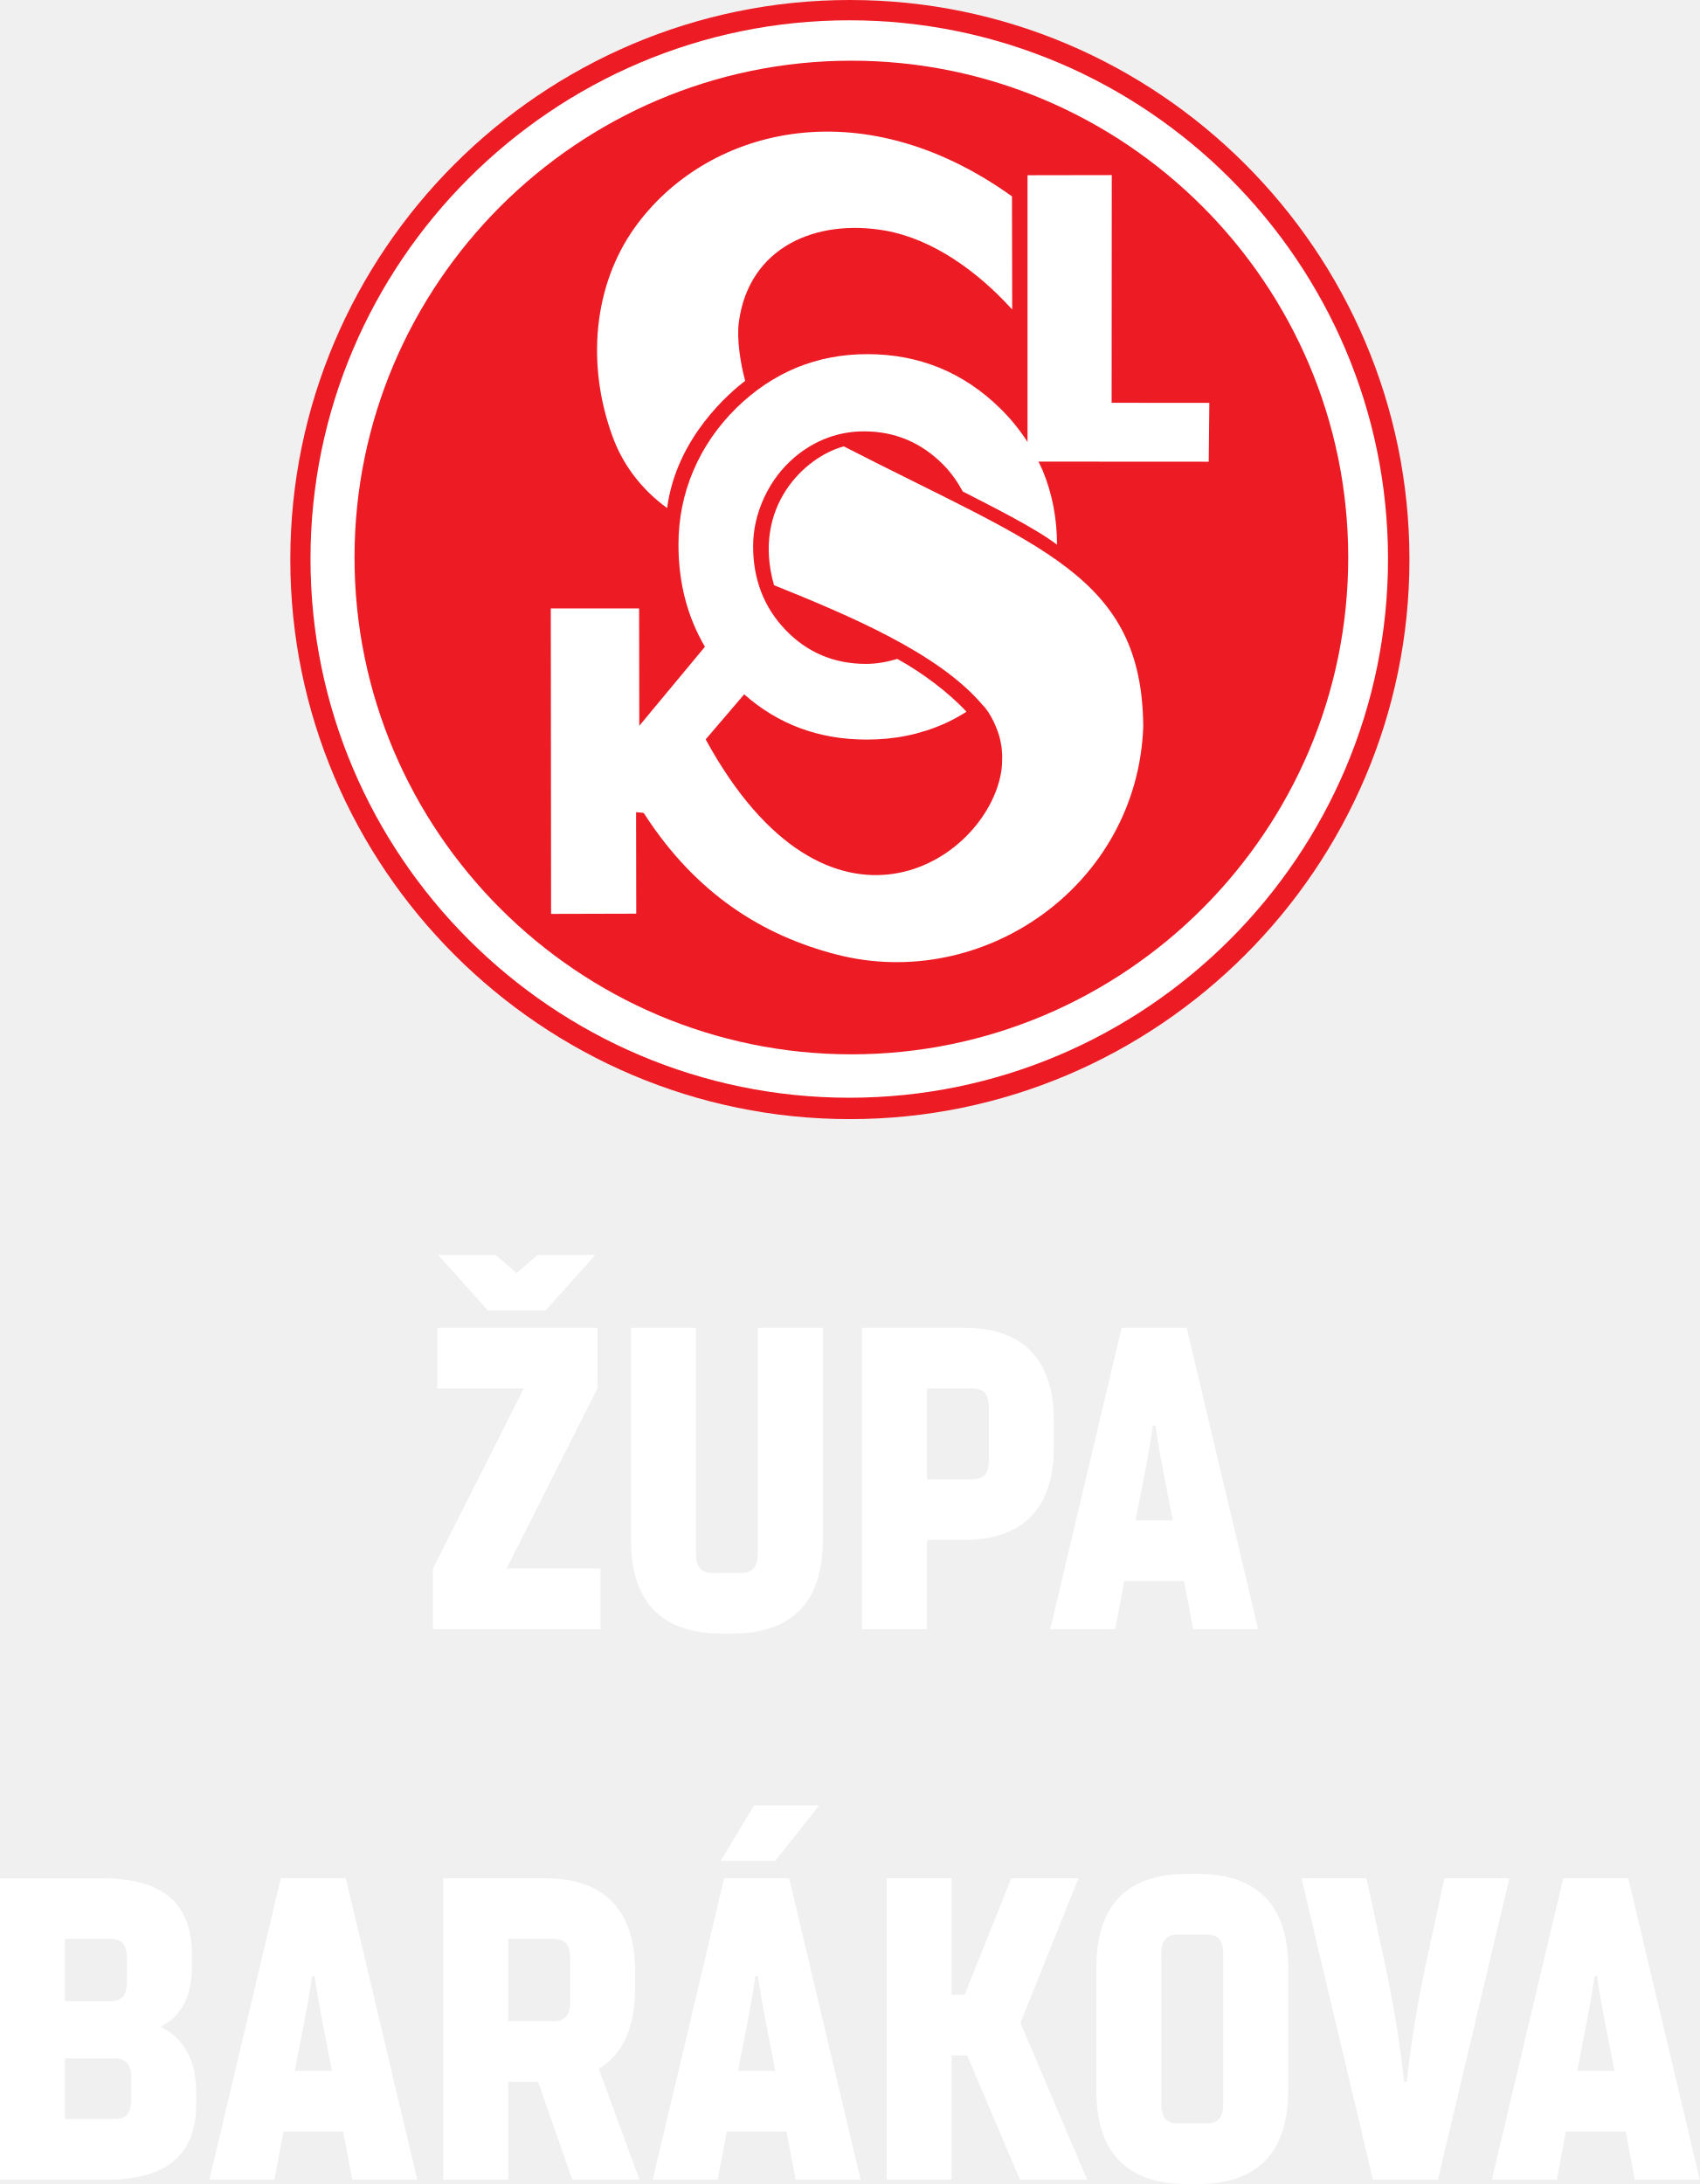
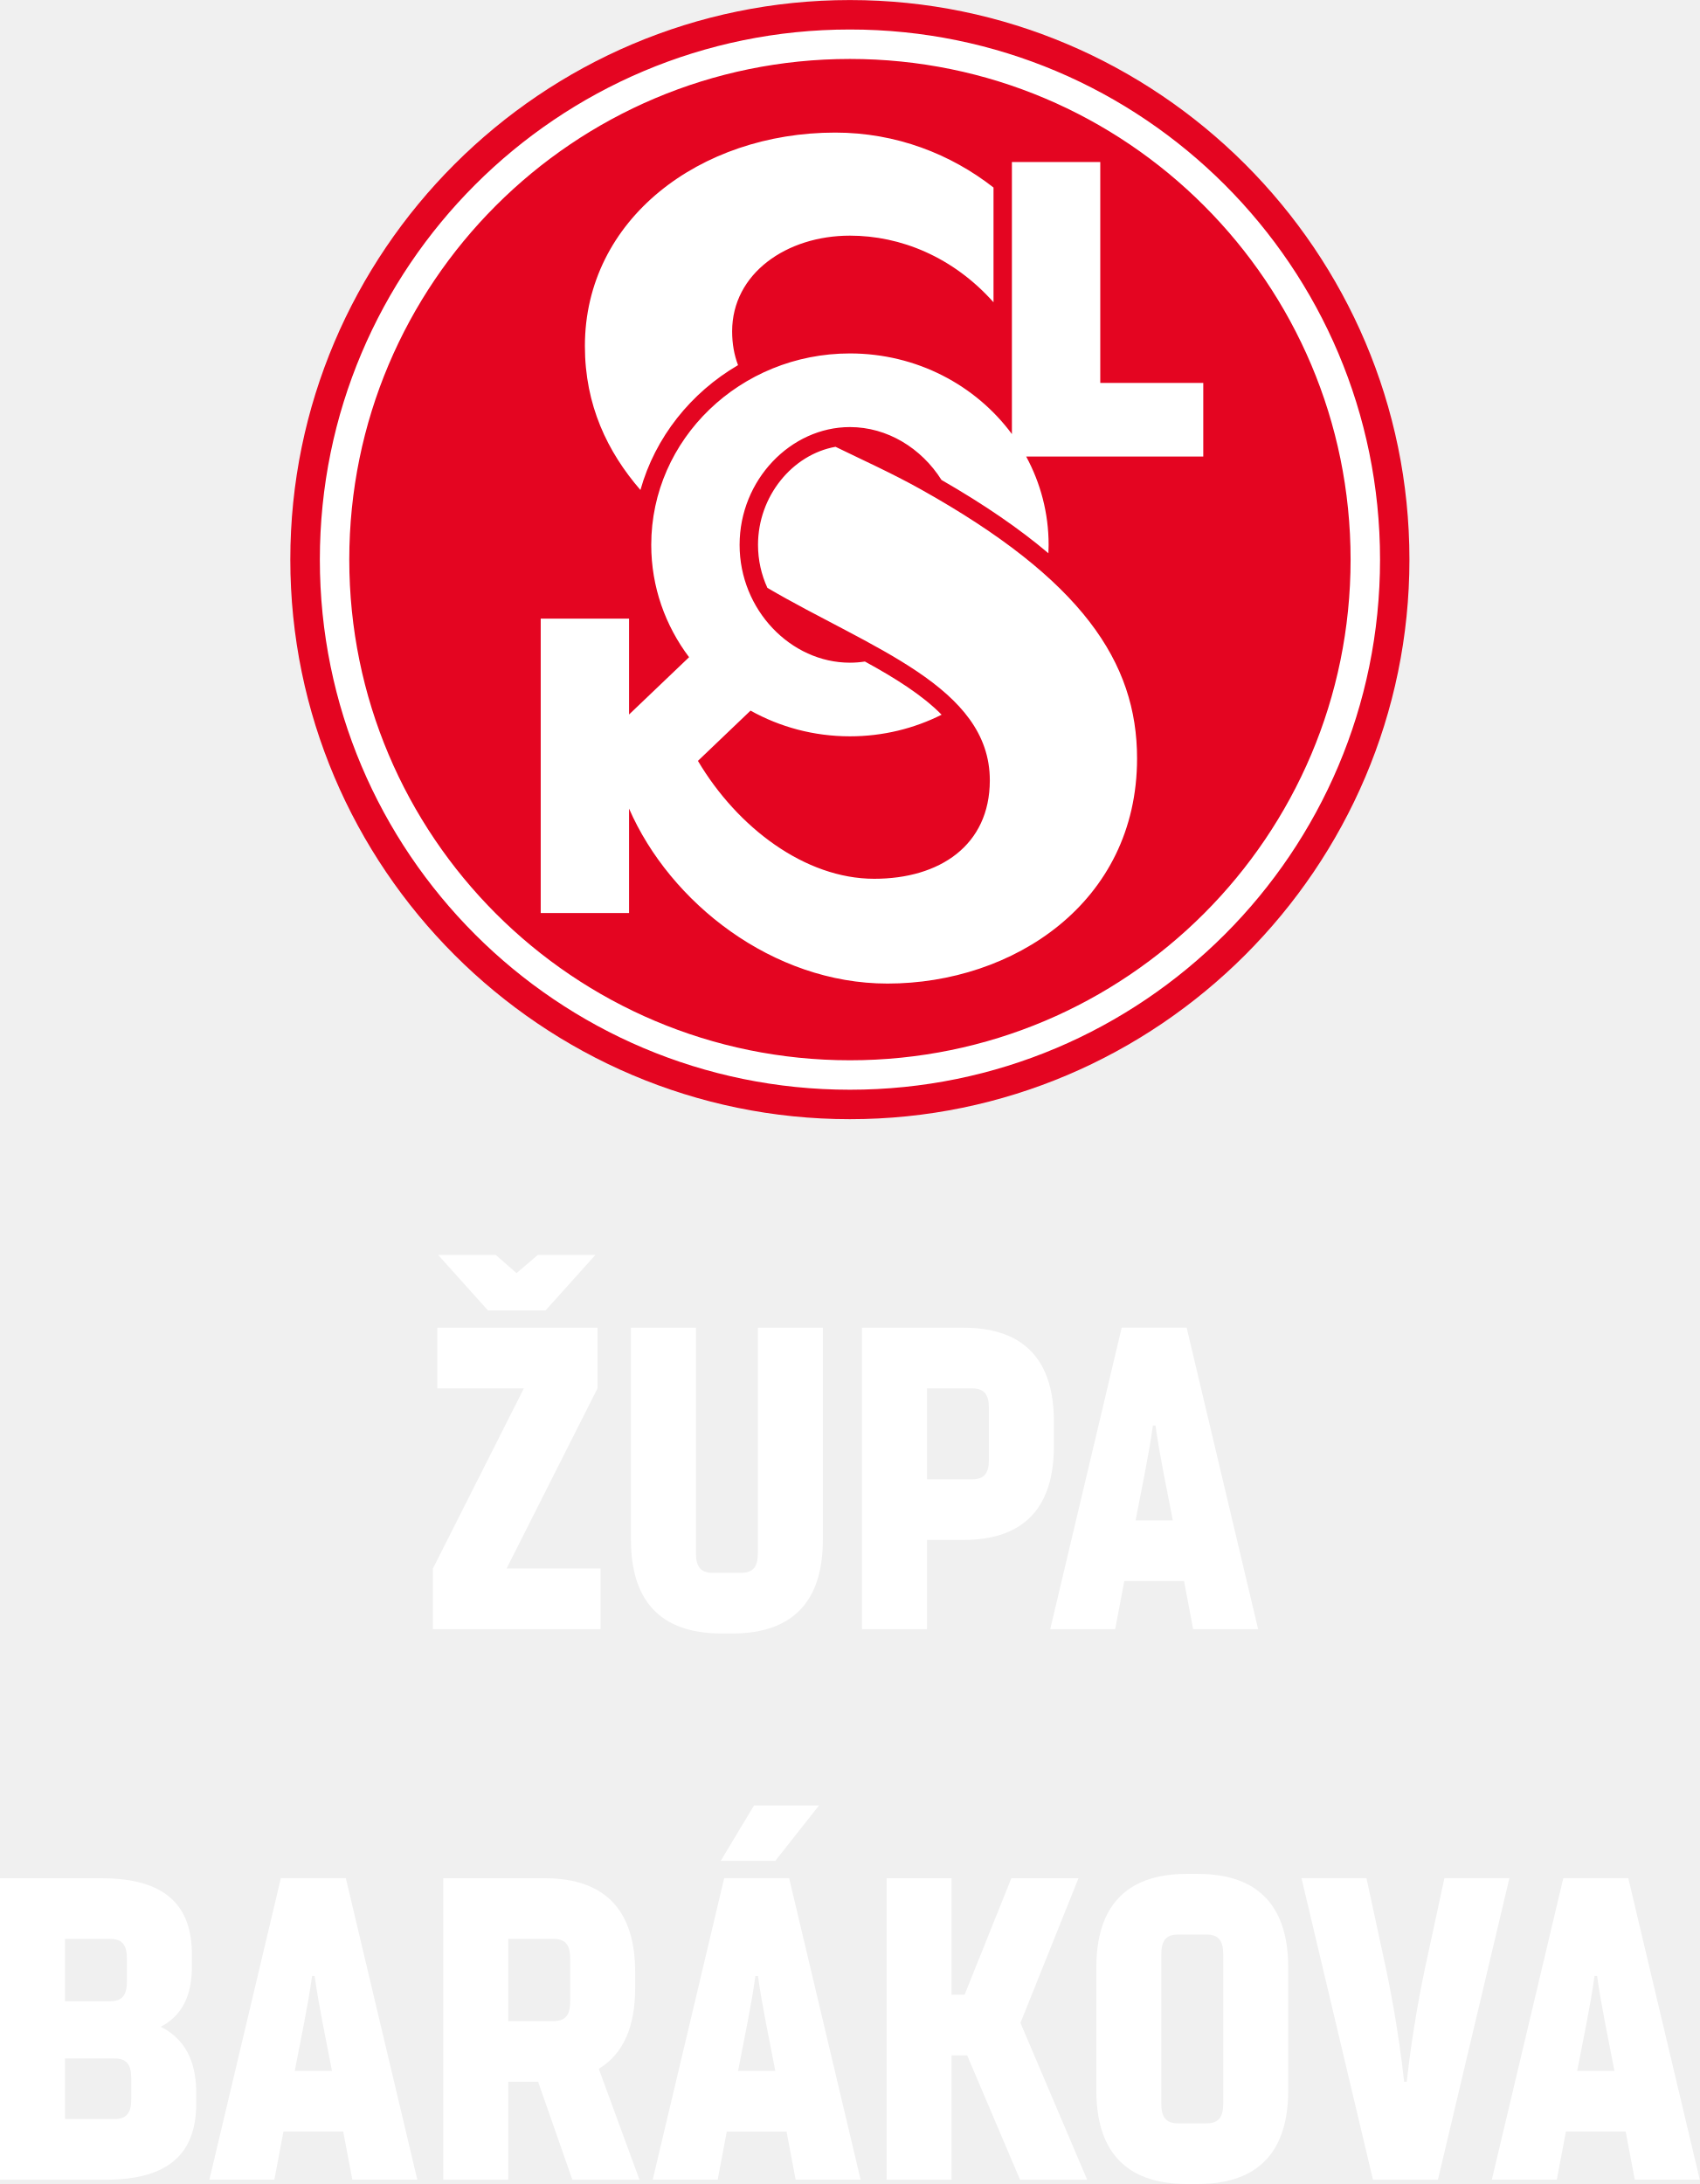
- <svg xmlns="http://www.w3.org/2000/svg" width="74.166mm" height="95.295mm" version="1.1" viewBox="0 0 74.166 95.295">
-   <g transform="translate(-66.603 -36.853)">
-     <g fill="#fff" stroke-width="1.012px" aria-label="ŽUPA BARÁKOVA">
-       <path d="m87.893 94.03-2.173-2.419h2.514l0.907 0.794 0.926-0.794h2.514l-2.173 2.419zm-2.211 3.402v-2.646h6.992v2.646l-3.969 7.862h4.101v2.646h-7.314v-2.646l3.969-7.862z" style="font-feature-settings:normal;font-variant-caps:normal;font-variant-ligatures:normal;font-variant-numeric:normal" />
-       <path d="m96.969 94.786v9.827c0 0.586 0.189 0.869 0.737 0.869h1.228c0.548 0 0.737-0.283 0.737-0.869v-9.827h2.835v9.26c0 2.551-1.191 4.082-3.95 4.082h-0.472c-2.759 0-3.95-1.531-3.95-4.082v-9.26z" style="font-feature-settings:normal;font-variant-caps:normal;font-variant-ligatures:normal;font-variant-numeric:normal" />
-       <path d="m107.05 107.94h-2.835v-13.154h4.422c2.759 0 3.95 1.531 3.95 4.082v1.096c0 2.551-1.191 4.082-3.95 4.082h-1.587zm0-6.539h1.966c0.548 0 0.737-0.283 0.737-0.869v-2.23c0-0.586-0.189-0.869-0.737-0.869h-1.966z" style="font-feature-settings:normal;font-variant-caps:normal;font-variant-ligatures:normal;font-variant-numeric:normal" />
-       <path d="m115.66 105.84-0.397 2.098h-2.835l3.118-13.154h2.835l3.118 13.154h-2.835l-0.397-2.098zm2.117-2.646c-0.265-1.38-0.586-2.892-0.756-4.139h-0.113c-0.17 1.247-0.491 2.759-0.756 4.139z" style="font-feature-settings:normal;font-variant-caps:normal;font-variant-ligatures:normal;font-variant-numeric:normal" />
-       <path d="m73.614 125.29c1.304 0.643 1.55 1.89 1.55 2.892v0.454c0 2.173-1.191 3.326-3.95 3.326h-4.611v-13.154h4.422c2.759 0 3.95 1.153 3.95 3.326v0.529c0 0.869-0.189 2.022-1.361 2.627zm-4.177-1.115h1.966c0.548 0 0.737-0.283 0.737-0.869v-0.983c0-0.586-0.189-0.869-0.737-0.869h-1.966zm0 2.495v2.646h2.155c0.548 0 0.737-0.283 0.737-0.869v-0.907c0-0.586-0.189-0.869-0.737-0.869z" style="font-feature-settings:normal;font-variant-caps:normal;font-variant-ligatures:normal;font-variant-numeric:normal" />
-       <path d="m78.971 129.86-0.397 2.098h-2.835l3.118-13.154h2.835l3.118 13.154h-2.835l-0.397-2.098zm2.117-2.646c-0.265-1.38-0.586-2.892-0.756-4.139h-0.113c-0.17 1.247-0.491 2.759-0.756 4.139z" style="font-feature-settings:normal;font-variant-caps:normal;font-variant-ligatures:normal;font-variant-numeric:normal" />
-       <path d="m94.505 131.96-1.776-4.838c1.096-0.661 1.587-1.871 1.587-3.515v-0.718c0-2.551-1.191-4.082-3.95-4.082h-4.422v13.154h2.835v-4.271h1.304l1.493 4.271zm-5.726-10.508h1.966c0.548 0 0.737 0.283 0.737 0.869v1.852c0 0.586-0.189 0.869-0.737 0.869h-1.966z" style="font-feature-settings:normal;font-variant-caps:normal;font-variant-ligatures:normal;font-variant-numeric:normal" />
-       <path d="m102.34 115.63-1.909 2.419h-2.381l1.455-2.419zm-4.025 14.231-0.397 2.098h-2.835l3.118-13.154h2.835l3.118 13.154h-2.835l-0.397-2.098zm2.117-2.646c-0.265-1.38-0.586-2.892-0.756-4.139h-0.113c-0.17 1.247-0.491 2.759-0.756 4.139z" style="font-feature-settings:normal;font-variant-caps:normal;font-variant-ligatures:normal;font-variant-numeric:normal" />
-       <path d="m111.11 131.96h2.929l-2.91-6.841 2.532-6.312h-2.929l-2.041 5.084h-0.567v-5.084h-2.835v13.154h2.835v-5.424h0.68z" style="font-feature-settings:normal;font-variant-caps:normal;font-variant-ligatures:normal;font-variant-numeric:normal" />
-       <path d="m114.44 122.7c0-2.551 1.191-4.082 3.95-4.082h0.472c2.759 0 3.95 1.531 3.95 4.082v5.367c0 2.551-1.191 4.082-3.95 4.082h-0.472c-2.759 0-3.95-1.531-3.95-4.082zm5.537-0.567c0-0.586-0.189-0.869-0.737-0.869h-1.228c-0.548 0-0.737 0.283-0.737 0.869v6.501c0 0.586 0.189 0.869 0.737 0.869h1.228c0.548 0 0.737-0.283 0.737-0.869z" style="font-feature-settings:normal;font-variant-caps:normal;font-variant-ligatures:normal;font-variant-numeric:normal" />
-       <path d="m126.51 131.96-3.118-13.154h2.835l0.775 3.591c0.246 1.115 0.624 3.062 0.869 5.292h0.113c0.246-2.23 0.624-4.177 0.869-5.292l0.775-3.591h2.835l-3.118 13.154z" style="font-feature-settings:normal;font-variant-caps:normal;font-variant-ligatures:normal;font-variant-numeric:normal" />
-       <path d="m134.93 129.86-0.397 2.098h-2.835l3.118-13.154h2.835l3.118 13.154h-2.835l-0.397-2.098zm2.117-2.646c-0.265-1.38-0.586-2.892-0.756-4.139h-0.113c-0.17 1.247-0.491 2.759-0.756 4.139z" style="font-feature-settings:normal;font-variant-caps:normal;font-variant-ligatures:normal;font-variant-numeric:normal" />
+ <svg xmlns="http://www.w3.org/2000/svg" width="74.166mm" height="95.296mm" version="1.1" viewBox="0 0 74.166 95.296">
+   <defs>
+     <clipPath>
+       <path d="M 0,79.37 H 79.369 V 0 H 0 Z" />
+     </clipPath>
+   </defs>
+   <g transform="translate(-22.744 -133.42)">
+     <g transform="translate(-43.858 96.567)" style="fill:#000000" aria-label="ŽUPA BARÁKOVA">
+       <path d="m87.893 94.03-2.173-2.419h2.514l.907.794.926-.794h2.514l-2.173 2.419zm-2.211 3.402v-2.646h6.992v2.646l-3.969 7.862h4.101v2.646h-7.314v-2.646l3.969-7.862z" style="fill:#ffffff;font-feature-settings:normal;font-variant-caps:normal;font-variant-ligatures:normal;font-variant-numeric:normal;stroke-width:1.012px" />
+       <path d="m96.969 94.786v9.827c0 .586.189.869.737.869h1.228c.548 0 .737-.283.737-.869v-9.827h2.835v9.26c0 2.551-1.191 4.082-3.95 4.082h-.472c-2.759 0-3.95-1.531-3.95-4.082v-9.26z" style="fill:#ffffff;font-feature-settings:normal;font-variant-caps:normal;font-variant-ligatures:normal;font-variant-numeric:normal;stroke-width:1.012px" />
+       <path d="m107.05 107.94h-2.835v-13.154h4.422c2.759 0 3.95 1.531 3.95 4.082v1.096c0 2.551-1.191 4.082-3.95 4.082h-1.587zm0-6.539h1.966c.548 0 .737-.283.737-.869v-2.23c0-.586-.189-.869-.737-.869h-1.966z" style="fill:#ffffff;font-feature-settings:normal;font-variant-caps:normal;font-variant-ligatures:normal;font-variant-numeric:normal;stroke-width:1.012px" />
+       <path d="m115.66 105.84-.397 2.098h-2.835l3.118-13.154h2.835l3.118 13.154h-2.835l-.397-2.098zm2.117-2.646c-.265-1.38-.586-2.892-.756-4.139h-.113c-.17 1.247-.491 2.759-.756 4.139z" style="fill:#ffffff;font-feature-settings:normal;font-variant-caps:normal;font-variant-ligatures:normal;font-variant-numeric:normal;stroke-width:1.012px" />
+       <path d="m73.614 125.29c1.304.643 1.55 1.89 1.55 2.892v.454c0 2.173-1.191 3.326-3.95 3.326h-4.611v-13.154h4.422c2.759 0 3.95 1.153 3.95 3.326v.529c0 .869-.189 2.022-1.361 2.627zm-4.177-1.115h1.966c.548 0 .737-.283.737-.869v-.983c0-.586-.189-.869-.737-.869h-1.966zm0 2.495v2.646h2.155c.548 0 .737-.283.737-.869v-.907c0-.586-.189-.869-.737-.869z" style="fill:#ffffff;font-feature-settings:normal;font-variant-caps:normal;font-variant-ligatures:normal;font-variant-numeric:normal;stroke-width:1.012px" />
+       <path d="m78.971 129.86-.397 2.098h-2.835l3.118-13.154h2.835l3.118 13.154h-2.835l-.397-2.098zm2.117-2.646c-.265-1.38-.586-2.892-.756-4.139h-.113c-.17 1.247-.491 2.759-.756 4.139z" style="fill:#ffffff;font-feature-settings:normal;font-variant-caps:normal;font-variant-ligatures:normal;font-variant-numeric:normal;stroke-width:1.012px" />
+       <path d="m94.505 131.96-1.776-4.838c1.096-.661 1.587-1.871 1.587-3.515v-.718c0-2.551-1.191-4.082-3.95-4.082h-4.422v13.154h2.835v-4.271h1.304l1.493 4.271zm-5.726-10.508h1.966c.548 0 .737.283.737.869v1.852c0 .586-.189.869-.737.869h-1.966z" style="fill:#ffffff;font-feature-settings:normal;font-variant-caps:normal;font-variant-ligatures:normal;font-variant-numeric:normal;stroke-width:1.012px" />
+       <path d="m102.34 115.63-1.909 2.419h-2.381l1.455-2.419zm-4.025 14.231-.397 2.098h-2.835l3.118-13.154h2.835l3.118 13.154h-2.835l-.397-2.098zm2.117-2.646c-.265-1.38-.586-2.892-.756-4.139h-.113c-.17 1.247-.491 2.759-.756 4.139z" style="fill:#ffffff;font-feature-settings:normal;font-variant-caps:normal;font-variant-ligatures:normal;font-variant-numeric:normal;stroke-width:1.012px" />
+       <path d="m111.11 131.96h2.929l-2.91-6.841 2.532-6.312h-2.929l-2.041 5.084h-.567v-5.084h-2.835v13.154h2.835v-5.424h.68z" style="fill:#ffffff;font-feature-settings:normal;font-variant-caps:normal;font-variant-ligatures:normal;font-variant-numeric:normal;stroke-width:1.012px" />
+       <path d="m114.44 122.7c0-2.551 1.191-4.082 3.95-4.082h.472c2.759 0 3.95 1.531 3.95 4.082v5.367c0 2.551-1.191 4.082-3.95 4.082h-.472c-2.759 0-3.95-1.531-3.95-4.082zm5.537-.567c0-.586-.189-.869-.737-.869h-1.228c-.548 0-.737.283-.737.869v6.501c0 .586.189.869.737.869h1.228c.548 0 .737-.283.737-.869z" style="fill:#ffffff;font-feature-settings:normal;font-variant-caps:normal;font-variant-ligatures:normal;font-variant-numeric:normal;stroke-width:1.012px" />
+       <path d="m126.51 131.96-3.118-13.154h2.835l.775 3.591c.246 1.115.624 3.062.869 5.292h.113c.246-2.23.624-4.177.869-5.292l.775-3.591h2.835l-3.118 13.154z" style="fill:#ffffff;font-feature-settings:normal;font-variant-caps:normal;font-variant-ligatures:normal;font-variant-numeric:normal;stroke-width:1.012px" />
+       <path d="m134.93 129.86-.397 2.098h-2.835l3.118-13.154h2.835l3.118 13.154h-2.835l-.397-2.098zm2.117-2.646c-.265-1.38-.586-2.892-.756-4.139h-.113c-.17 1.247-.491 2.759-.756 4.139z" style="fill:#ffffff;font-feature-settings:normal;font-variant-caps:normal;font-variant-ligatures:normal;font-variant-numeric:normal;stroke-width:1.012px" />
    </g>
-     <g transform="translate(27.549 2.6727)">
-       <g transform="matrix(.35278 0 0 -.35278 76.14 83.011)">
-         <path d="m0 0c38.1 0 69.203 31.1 69.203 69.215s-31.103 69.202-69.203 69.202c-38.129 0-69.218-31.087-69.218-69.202s31.089-69.215 69.218-69.215" fill="#ed1c24" />
-       </g>
-       <g transform="matrix(.35278 0 0 -.35278 76.113 82.078)">
-         <path d="m0 0c36.686 0 66.629 29.933 66.629 66.644 0 36.688-29.943 66.619-66.629 66.619-36.698 0-66.644-29.931-66.644-66.619 0-36.711 29.946-66.644 66.644-66.644" fill="#fff" />
-       </g>
-       <g transform="matrix(.35278 0 0 -.35278 76.205 80.184)">
-         <path d="m0 0c33.844 0 61.447 27.604 61.447 61.448 0 33.845-27.603 61.449-61.447 61.449-33.858 0-61.46-27.604-61.46-61.449 0-33.844 27.602-61.448 61.46-61.448" fill="#ed1c24" />
-       </g>
-       <g transform="matrix(.35278 0 0 -.35278 91.822 51.759)">
-         <path d="m0 0-12.086 0.01 0.018 28.163-10.418-0.017v-32.994c-0.948 1.471-2.063 2.864-3.385 4.158-2.264 2.218-4.774 3.904-7.506 5.022-2.744 1.119-5.721 1.685-8.912 1.685-3.152 0-6.078-0.566-8.772-1.672-2.695-1.122-5.171-2.77-7.423-4.971-2.327-2.291-4.112-4.886-5.342-7.79-1.233-2.893-1.834-5.946-1.834-9.133 0-4.736 1.105-8.938 3.273-12.625l-8.119-9.775-0.022 14.515-10.924-4e-3 0.035-37.777 10.534 0.027-0.02 12.556c0.912-0.122 0.873 0.014 1.022-0.222 6.453-9.98 14.744-15.052 23.729-17.376 18.226-4.714 37.267 8.577 37.978 28.171-0.144 18.73-12.707 22.166-37.037 34.668-4.824-1.29-11.394-7.484-8.631-17.169 9.358-3.77 20.299-8.383 25.727-14.738 8e-3 -7e-3 8e-3 -0.021 0.01-0.026 1.023-0.927 2.003-3.149 2.271-4.499 0.016-0.067 0.047-0.269 0.059-0.348 0.043-0.183 0.078-0.407 0.084-0.486 0.015-0.199 0.039-0.358 0.043-0.56 0-0.119 0.015-0.063 0.015-0.186-6e-3 -0.105 0.022-0.214 0.014-0.324-6e-3 -0.638-0.016-1.267-0.125-1.933-1.86-11.185-21.377-23.729-36.553 4.026l4.764 5.577c4.207-3.724 9.263-5.6 15.172-5.6 3.435 0 6.621 0.651 9.562 1.956 0.957 0.42 1.869 0.933 2.762 1.486-2.133 2.324-5.475 4.844-8.557 6.537-1.226-0.367-2.502-0.615-3.877-0.615-3.939 0-7.25 1.404-9.933 4.184-2.682 2.794-4.024 6.263-4.024 10.362 0 2.069 0.467 4.088 1.377 6.053 0.924 1.971 2.192 3.645 3.805 5 1.23 1.032 2.572 1.82 4.025 2.364 1.436 0.529 2.953 0.797 4.514 0.797 3.826 0 7.115-1.39 9.846-4.171 0.988-1.009 1.734-2.115 2.363-3.264 3.416-1.768 8.844-4.442 11.656-6.581v0c0 3.273-0.594 6.326-1.771 9.17-0.155 0.377-0.35 0.738-0.524 1.105l21.061-0.012zm-67.061-13.01c1.135 8.759 7.87 14.386 9.653 15.733-0.612 2.222-1.053 5.23-0.789 7.23 1.24 9.379 9.631 12.863 18.148 11.348 5.836-1.046 11.324-5.008 15.51-9.587 0.053-0.06 0.103-0.093 0.156-0.15l-0.027 13.977c-19.024 13.639-38.067 8.19-46.676-3.883-5.082-7.127-5.995-16.873-2.731-25.806 1.186-3.285 3.414-6.443 6.756-8.862" fill="#fff" />
+     <g transform="matrix(.86134 0 0 -.86134 25.645 192.02)">
+       <g clip-path="url(#clipPath896)">
+         <g transform="translate(39.688 11.338)">
+           <path d="m0 0c15.604 0 28.344 12.738 28.344 28.35 0 15.61-12.74 28.343-28.344 28.343-15.616 0-28.349-12.733-28.349-28.343 0-15.612 12.733-28.35 28.349-28.35" style="fill:#e40521" />
+         </g>
+         <g transform="translate(29.075 43.212)">
+           <path d="m0 0c-1.67 1.931-2.813 4.295-2.813 7.29 0 6.428 5.832 10.815 12.681 10.815 3.099 0 5.861-1.095 8.019-2.783v-5.812c-2.051 2.299-4.708 3.374-7.274 3.374-3.211 0-5.967-1.92-5.967-4.849 0-.637.107-1.201.299-1.711-2.395-1.398-4.195-3.654-4.945-6.324m19.542 1.695c.725-1.34 1.137-2.862 1.137-4.476 0-.142-.005-.282-.011-.424-1.472 1.247-3.268 2.478-5.416 3.713-1.02 1.615-2.749 2.679-4.639 2.679-2.993 0-5.589-2.672-5.589-5.968s2.596-5.968 5.589-5.968c.257 0 .51.021.759.059 1.523-.833 2.902-1.695 3.886-2.694-1.39-.698-2.969-1.095-4.645-1.095-1.835 0-3.553.476-5.035 1.302l-2.665-2.546c2.002-3.378 5.431-5.973 8.932-5.973 3.305 0 5.849 1.685 5.855 4.979.008 4.766-6.065 6.705-11.268 9.758-.304.663-.475 1.403-.475 2.178 0 2.461 1.734 4.577 3.926 4.969 1.353-.662 2.849-1.332 4.333-2.162 8.163-4.565 10.943-8.756 10.943-13.624 0-7.325-6.303-11.406-12.643-11.406-5.822 0-11.019 4.103-13.092 8.864v-5.291h-4.475v14.915h4.475v-4.858l3.041 2.903c-1.204 1.598-1.917 3.564-1.917 5.69 0 5.356 4.507 9.698 10.065 9.698 3.387 0 6.381-1.615 8.206-4.085v13.782h4.476v-11.19h5.218v-3.729zm-8.929-30.585c-14.007 0-25.362 11.355-25.362 25.363 0 14.007 11.355 25.362 25.362 25.362s25.363-11.355 25.363-25.362c0-14.008-11.356-25.363-25.363-25.363m0 52.217c-14.831 0-26.853-12.023-26.853-26.854 0-14.832 12.022-26.855 26.853-26.855s26.855 12.023 26.855 26.855c0 14.831-12.024 26.854-26.855 26.854" style="fill:#ffffff" />
+         </g>
      </g>
    </g>
  </g>
</svg>
